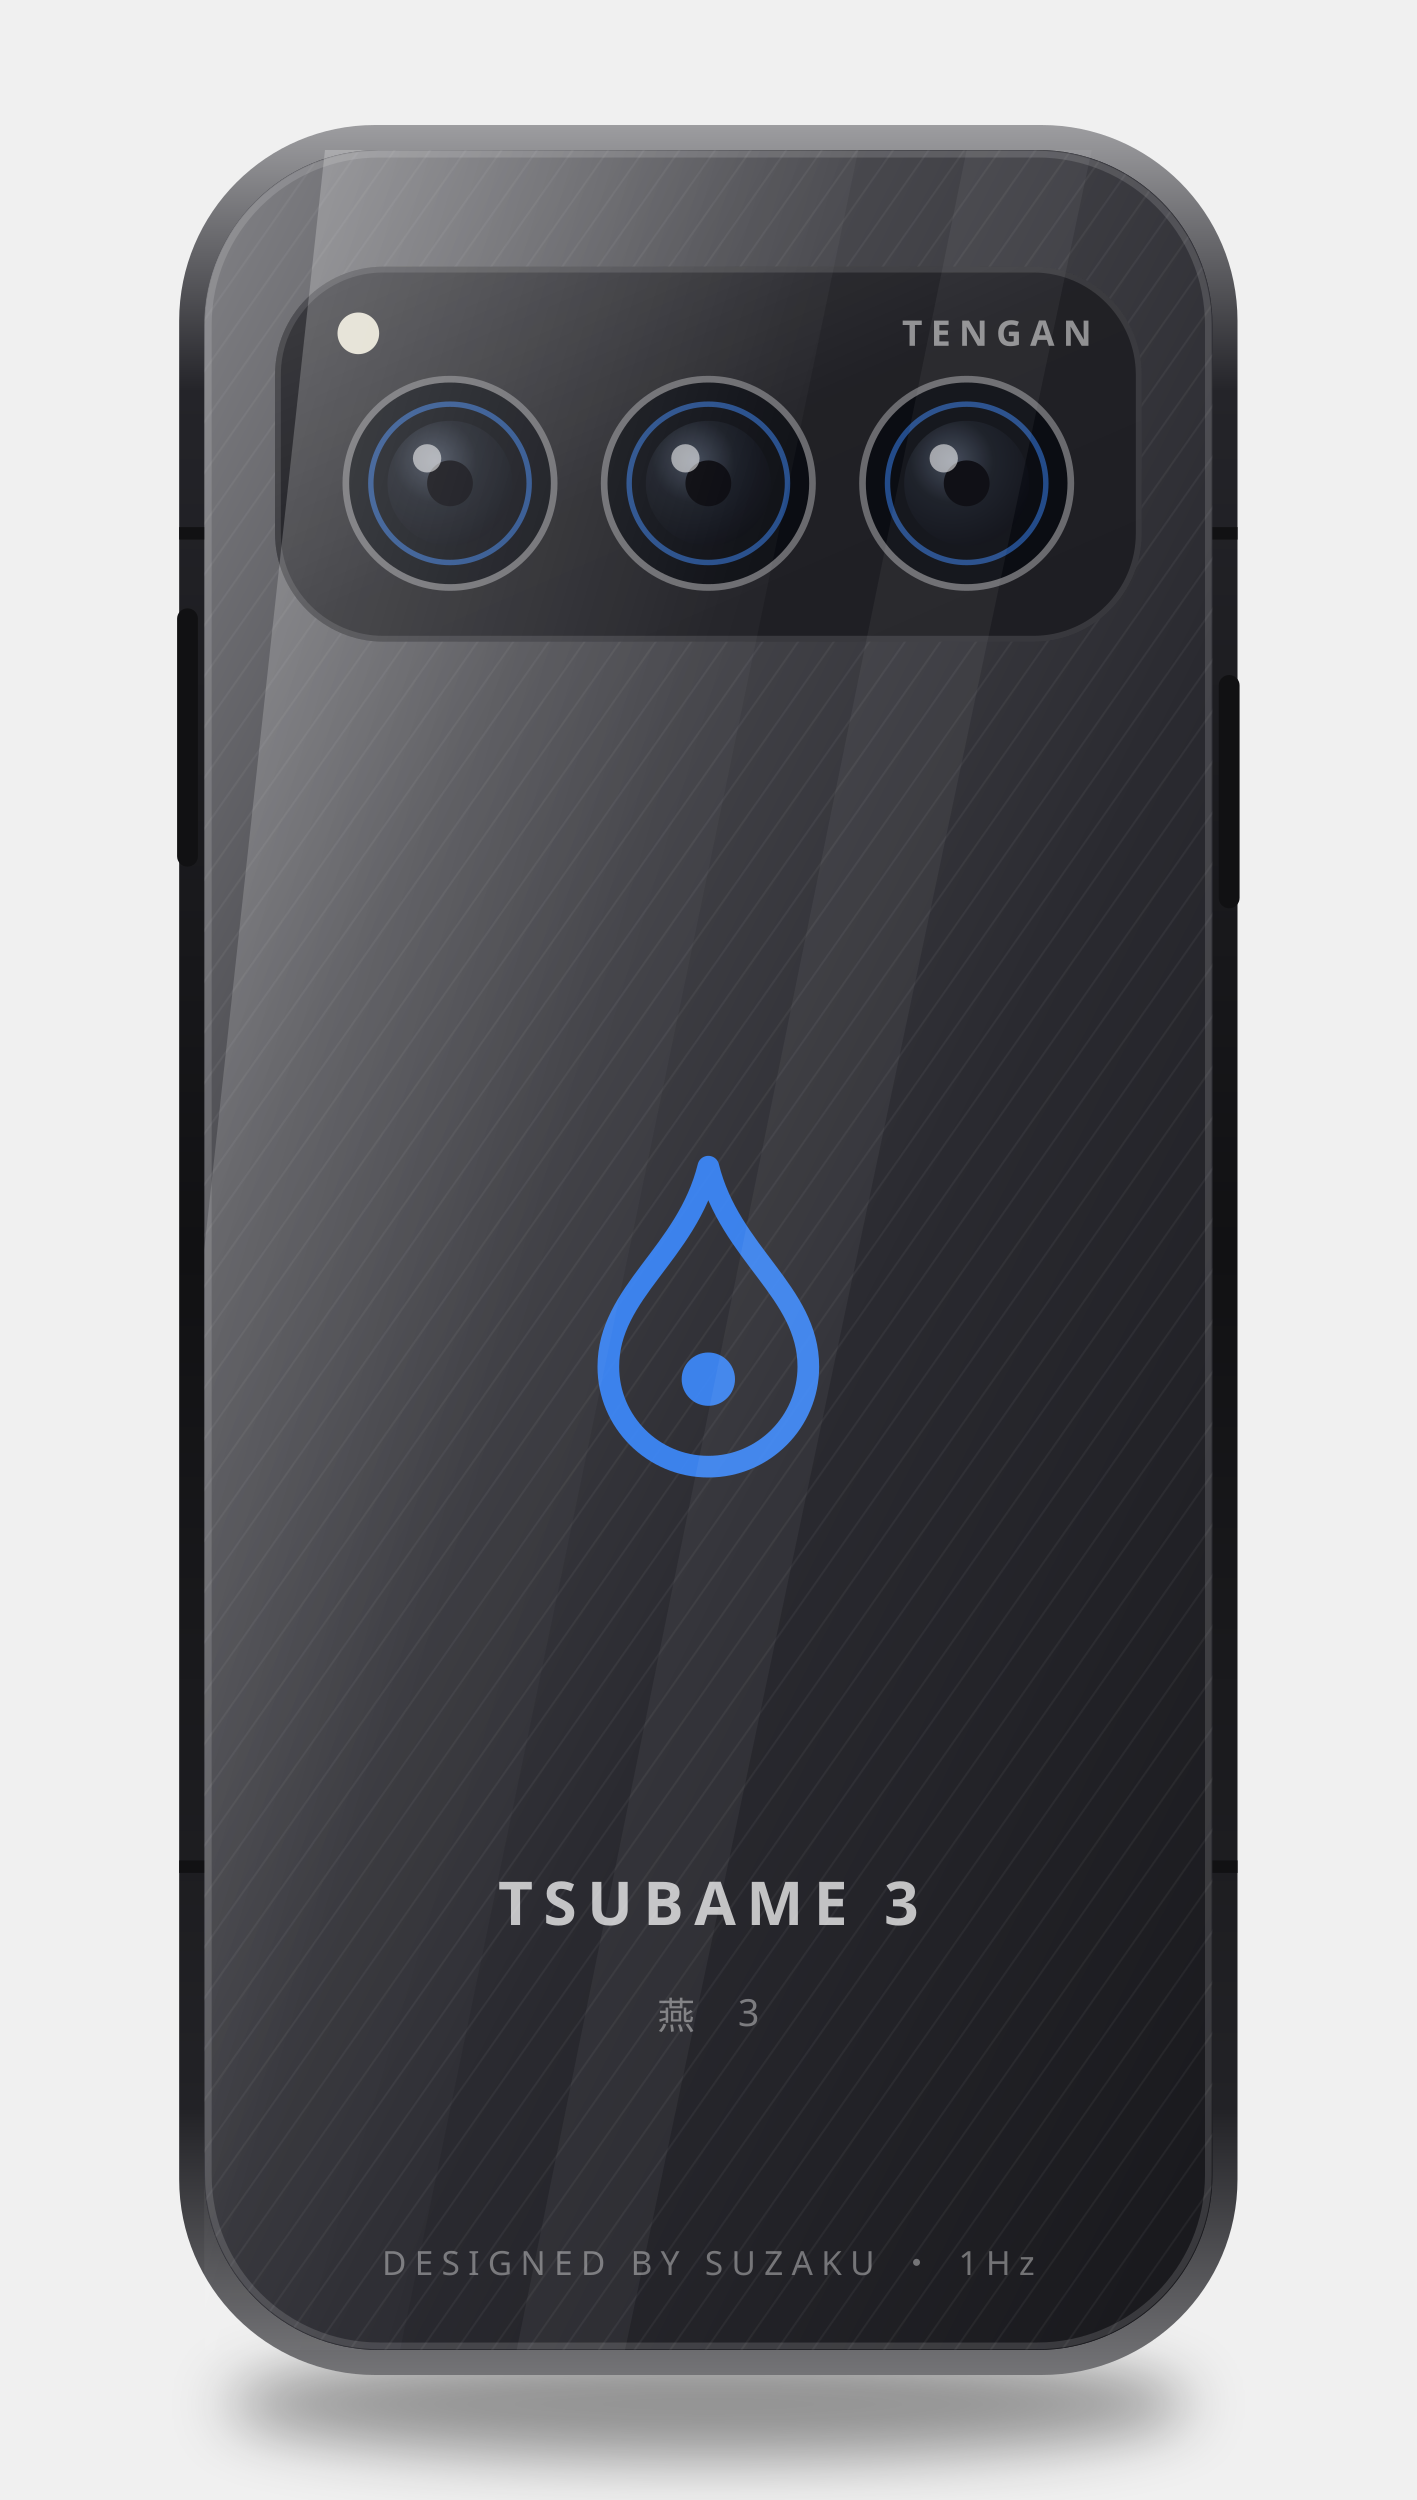
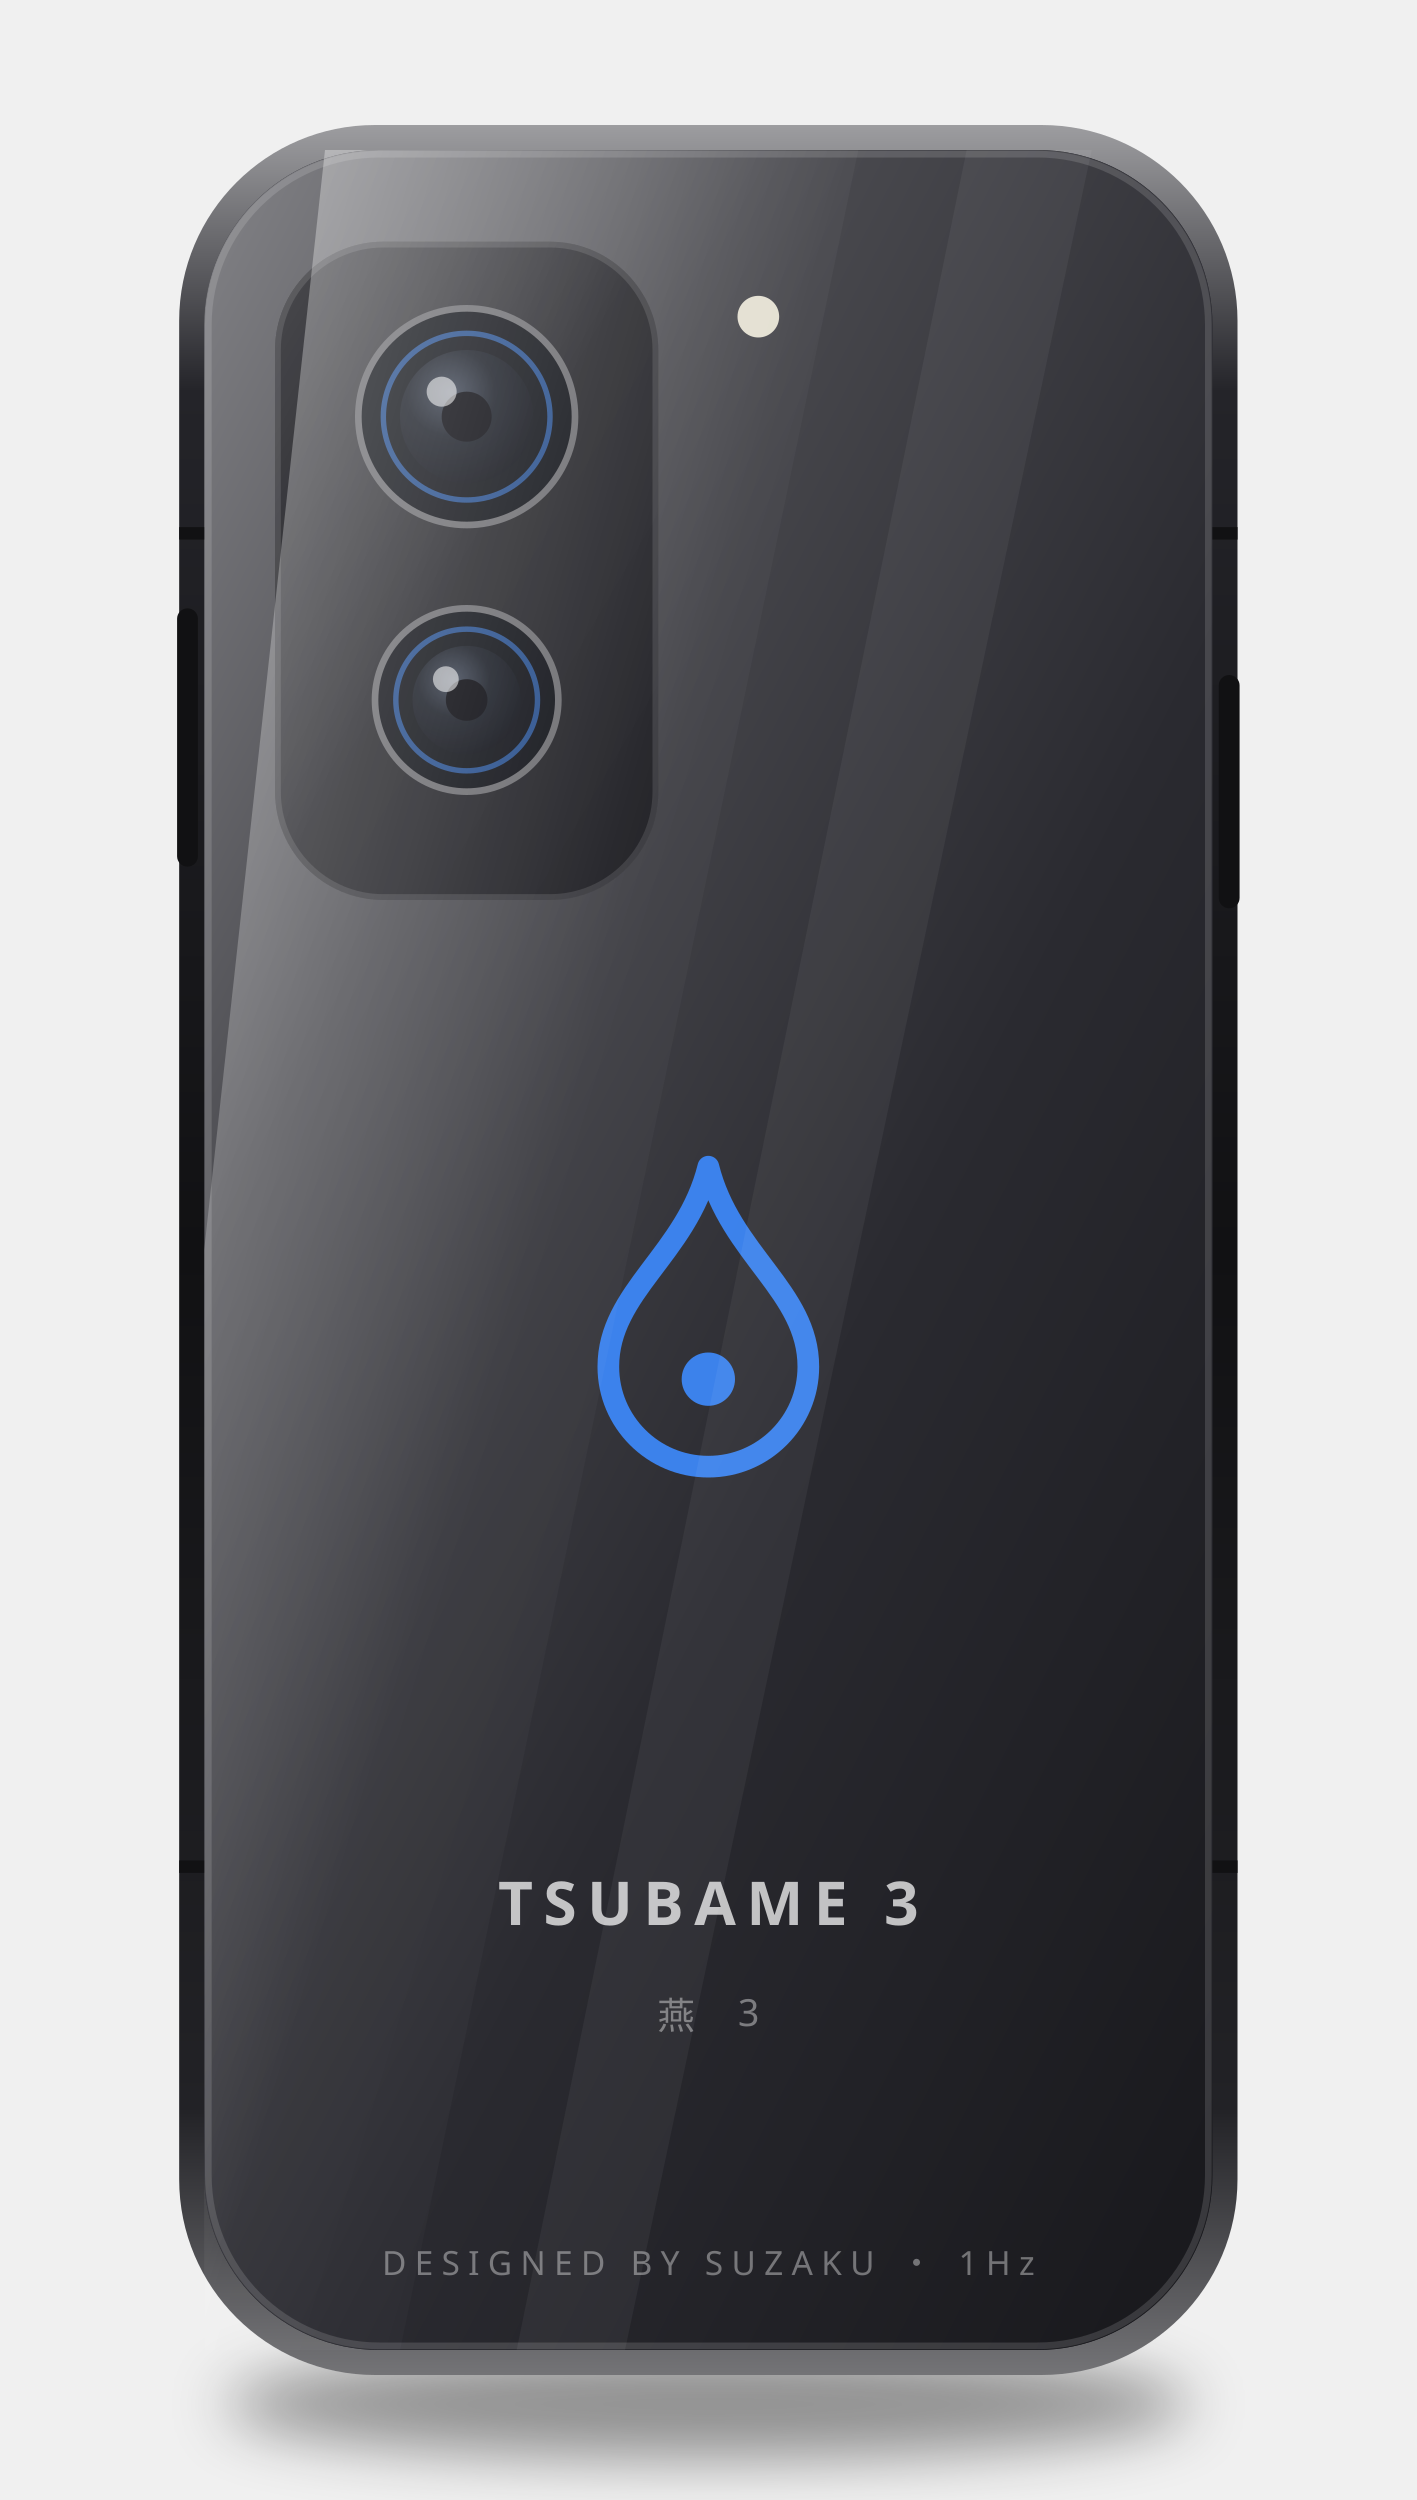
<svg xmlns="http://www.w3.org/2000/svg" viewBox="0 0 340 600" role="img" aria-label="TSUBAME 3">
  <defs>
    <linearGradient id="bodytsubame32" x1="0" y1="0" x2="0.9" y2="1">
      <stop offset="0" stop-color="#838387" />
      <stop offset="0.28" stop-color="#4c4c51" />
      <stop offset="0.62" stop-color="#2a2a30" />
      <stop offset="1" stop-color="#1a1a1e" />
    </linearGradient>
    <linearGradient id="frametsubame32" x1="0" y1="0" x2="0" y2="1">
      <stop offset="0" stop-color="#9f9fa2" />
      <stop offset="0.12" stop-color="#242429" />
      <stop offset="0.5" stop-color="#111113" />
      <stop offset="0.88" stop-color="#222226" />
      <stop offset="1" stop-color="#757578" />
    </linearGradient>
    <radialGradient id="lenstsubame32" cx="0.38" cy="0.32" r="0.95">
      <stop offset="0" stop-color="#3c4454" />
      <stop offset="0.35" stop-color="#141821" />
      <stop offset="1" stop-color="#04040a" />
    </radialGradient>
    <linearGradient id="sheentsubame32" x1="0" y1="0" x2="1" y2="1">
-       <stop offset="0" stop-color="#ffffff" stop-opacity="0.28" />
+       <stop offset="0" stop-color="#ffffff" stop-opacity="0.4" />
      <stop offset="0.5" stop-color="#ffffff" stop-opacity="0.03" />
      <stop offset="1" stop-color="#ffffff" stop-opacity="0" />
    </linearGradient>
-     <pattern id="textsubame32" width="7" height="7" patternUnits="userSpaceOnUse" patternTransform="rotate(35)">
-       <path d="M0 0 V7" stroke="#ffffff" stroke-opacity="0.045" stroke-width="1" />
+     <pattern id="textsubame32" width="10" height="10" patternUnits="userSpaceOnUse">
+       <path d="M0 0" stroke="none" />
    </pattern>
    <filter id="softtsubame32" x="-40%" y="-40%" width="180%" height="180%">
      <feGaussianBlur stdDeviation="7" />
    </filter>
  </defs>
  <ellipse cx="170" cy="577" rx="116" ry="13" fill="#000000" opacity="0.4" filter="url(#softtsubame32)" />
  <rect x="43" y="30" width="254" height="540" rx="47" fill="url(#frametsubame32)" />
  <rect x="49" y="36" width="242" height="528" rx="42" fill="#2a2a30" />
  <rect x="49" y="36" width="242" height="528" rx="42" fill="url(#bodytsubame32)" />
  <rect x="49" y="36" width="242" height="528" rx="42" fill="url(#textsubame32)" />
  <rect x="50" y="37" width="240" height="526" rx="41" fill="none" stroke="#ffffff" stroke-opacity="0.14" stroke-width="1.6" />
  <path d="M43 128 h6 M43 448 h6 M291 128 h6 M291 448 h6" stroke="#111113" stroke-width="3" />
-   <rect x="66" y="64" width="208" height="90" rx="26" fill="#1d1d22" />
-   <rect x="66" y="64" width="208" height="90" rx="26" fill="url(#sheentsubame32)" opacity="0.5" />
-   <rect x="66.7" y="64.7" width="206.6" height="88.6" rx="25.3" fill="none" stroke="#ffffff" stroke-opacity="0.12" stroke-width="1.4" />
-   <circle cx="86" cy="80" r="5" fill="#f4efdf" opacity="0.9" />
-   <text x="262" y="83" font-family="'Noto Sans JP',sans-serif" font-size="8.5" font-weight="700" fill="#ffffff" opacity="0.5" text-anchor="end" letter-spacing="2">TENGAN</text>
-   <circle cx="108" cy="116" r="25" fill="#0b0d13" stroke="#6a6a6e" stroke-width="1.6" />
-   <circle cx="108" cy="116" r="19" fill="none" stroke="#3d8bff" stroke-opacity="0.5" stroke-width="1.3" />
-   <circle cx="108" cy="116" r="15" fill="url(#lenstsubame32)" />
-   <circle cx="108" cy="116" r="5.5" fill="#04040a" />
-   <circle cx="102.5" cy="110" r="3.4" fill="#ffffff" opacity="0.55" />
-   <circle cx="170" cy="116" r="25" fill="#0b0d13" stroke="#6a6a6e" stroke-width="1.6" />
-   <circle cx="170" cy="116" r="19" fill="none" stroke="#3d8bff" stroke-opacity="0.5" stroke-width="1.3" />
-   <circle cx="170" cy="116" r="15" fill="url(#lenstsubame32)" />
-   <circle cx="170" cy="116" r="5.5" fill="#04040a" />
-   <circle cx="164.5" cy="110" r="3.4" fill="#ffffff" opacity="0.55" />
-   <circle cx="232" cy="116" r="25" fill="#0b0d13" stroke="#6a6a6e" stroke-width="1.6" />
-   <circle cx="232" cy="116" r="19" fill="none" stroke="#3d8bff" stroke-opacity="0.5" stroke-width="1.3" />
-   <circle cx="232" cy="116" r="15" fill="url(#lenstsubame32)" />
-   <circle cx="232" cy="116" r="5.5" fill="#04040a" />
-   <circle cx="226.5" cy="110" r="3.4" fill="#ffffff" opacity="0.55" />
+   <rect x="66" y="58" width="92" height="158" rx="26" fill="#1d1d22" />
+   <rect x="66" y="58" width="92" height="158" rx="26" fill="url(#sheentsubame32)" opacity="0.5" />
+   <rect x="66.7" y="58.7" width="90.6" height="156.6" rx="25.3" fill="none" stroke="#ffffff" stroke-opacity="0.12" stroke-width="1.4" />
+   <circle cx="182" cy="76" r="5" fill="#f4efdf" opacity="0.9" />
+   <circle cx="112" cy="100" r="26" fill="#0b0d13" stroke="#6a6a6e" stroke-width="1.6" />
+   <circle cx="112" cy="100" r="20" fill="none" stroke="#3d8bff" stroke-opacity="0.5" stroke-width="1.3" />
+   <circle cx="112" cy="100" r="16" fill="url(#lenstsubame32)" />
+   <circle cx="112" cy="100" r="6" fill="#04040a" />
+   <circle cx="106" cy="94" r="3.6" fill="#ffffff" opacity="0.55" />
+   <circle cx="112" cy="168" r="22" fill="#0b0d13" stroke="#6a6a6e" stroke-width="1.6" />
+   <circle cx="112" cy="168" r="17" fill="none" stroke="#3d8bff" stroke-opacity="0.5" stroke-width="1.3" />
+   <circle cx="112" cy="168" r="13" fill="url(#lenstsubame32)" />
+   <circle cx="112" cy="168" r="5" fill="#04040a" />
+   <circle cx="107" cy="163" r="3.1" fill="#ffffff" opacity="0.55" />
  <g transform="translate(122 268) scale(2)" opacity="0.9">
    <path d="M24 6 C21.4 16.5 12 21 12 30 a12 12 0 0 0 24 0 C36 21 26.6 16.5 24 6 Z" fill="none" stroke="#3d8bff" stroke-width="2.6" stroke-linejoin="round" />
    <circle cx="24" cy="31.5" r="3.2" fill="#3d8bff" />
  </g>
  <text x="170" y="462" font-family="'Noto Sans JP',sans-serif" font-size="14.5" font-weight="800" fill="#ffffff" opacity="0.72" text-anchor="middle" letter-spacing="2.5">TSUBAME 3</text>
  <text x="170" y="487" font-family="'Noto Sans JP',sans-serif" font-size="9" fill="#ffffff" opacity="0.4" text-anchor="middle" letter-spacing="4">燕 3</text>
  <text x="170" y="546" font-family="'Noto Sans JP',sans-serif" font-size="8" fill="#ffffff" opacity="0.38" text-anchor="middle" letter-spacing="2">DESIGNED BY SUZAKU ・ 1Hz</text>
  <path d="M78 36 L206 36 L96 564 L49 564 L49 300 Z" fill="url(#sheentsubame32)" />
  <path d="M232 36 L262 36 L150 564 L124 564 Z" fill="#ffffff" opacity="0.05" />
  <rect x="292.5" y="162" width="5" height="56" rx="2.5" fill="#111113" />
  <rect x="42.5" y="146" width="5" height="62" rx="2.5" fill="#111113" />
</svg>
